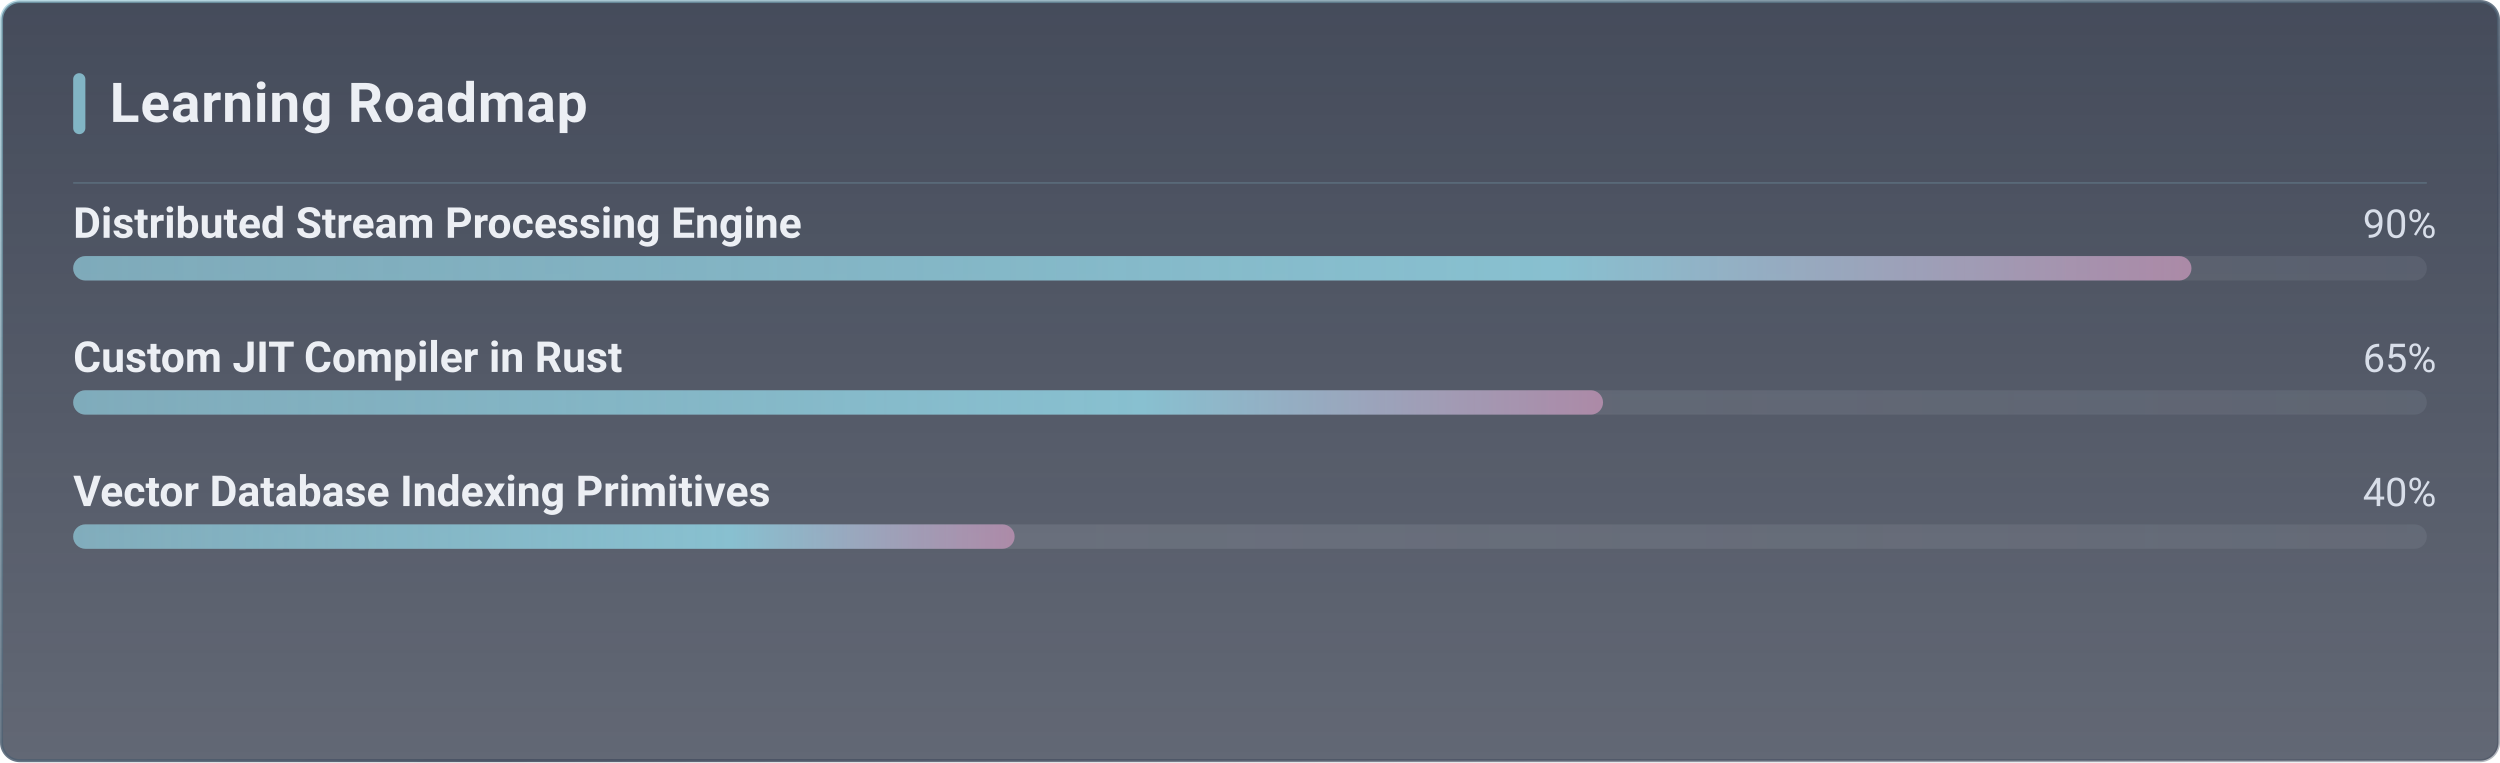
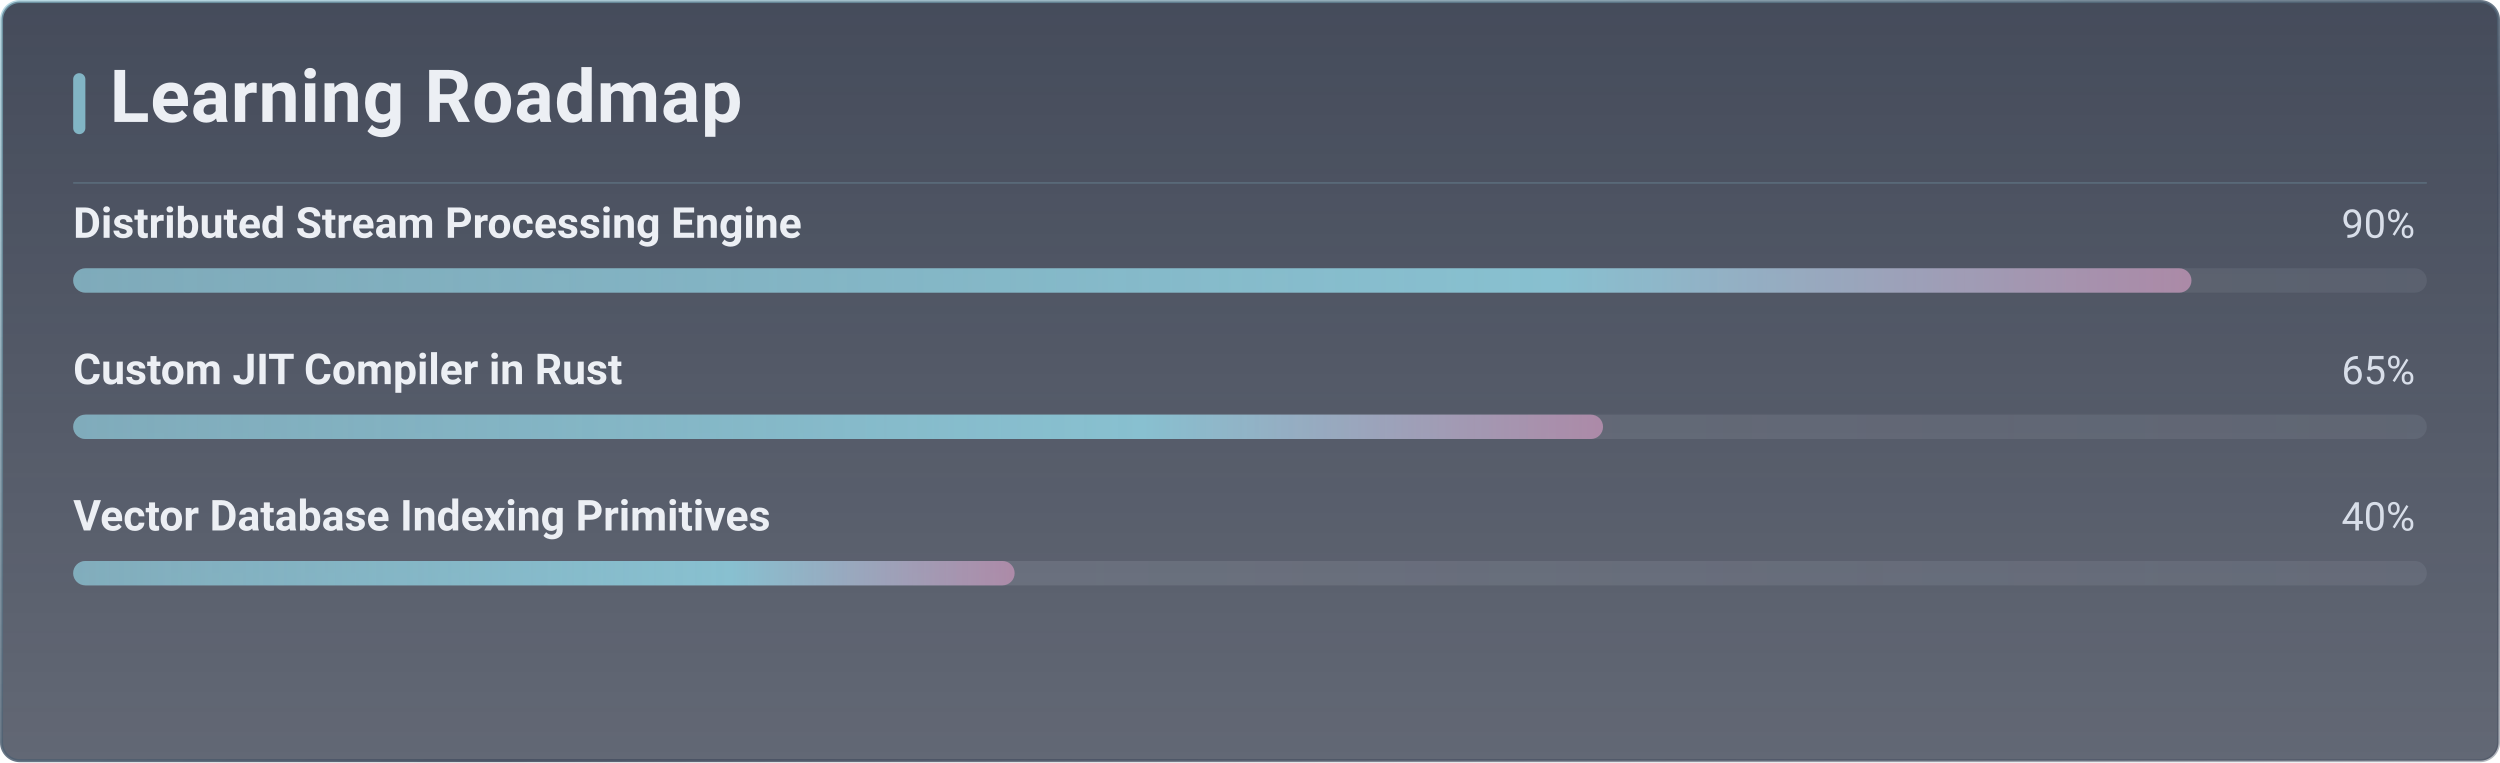
<svg xmlns="http://www.w3.org/2000/svg" width="820" height="250" viewBox="0 0 820 250" role="img">
  <defs>
    <linearGradient id="pf-progress-grad" x1="0%" y1="0%" x2="100%" y2="0%">
      <stop offset="0%" stop-color="#88C0D0" stop-opacity="0.75" />
      <stop offset="70%" stop-color="#88C0D0" />
      <stop offset="100%" stop-color="#B48EAD" stop-opacity="0.9" />
    </linearGradient>
    <linearGradient id="pf-card-border" x1="0%" y1="0%" x2="100%" y2="100%">
      <stop offset="0%" stop-color="#88C0D0" stop-opacity="0.6" />
      <stop offset="60%" stop-color="#434C5E" stop-opacity="0.9" />
      <stop offset="100%" stop-color="#434C5E" stop-opacity="0.4" />
    </linearGradient>
    <linearGradient id="pf-card-bg" x1="0%" y1="0%" x2="0%" y2="100%">
      <stop offset="0%" stop-color="#3B4252" stop-opacity="0.95" />
      <stop offset="100%" stop-color="#3B4252" stop-opacity="0.8" />
    </linearGradient>
-     <linearGradient id="pf-card-gradient" x1="0%" y1="0%" x2="100%" y2="0%">
-       <stop offset="0%" stop-color="#3b0918" />
-       <stop offset="50%" stop-color="#1e1333" />
-       <stop offset="100%" stop-color="#091629" />
+     <linearGradient id="pf-card-gradient" x1="0%" y1="0%" x2="100%" y2="100%">
+       <stop offset="0%" stop-color="#3B4252" />
+       <stop offset="50%" stop-color="#2E3440" />
+       <stop offset="100%" stop-color="#3B4252" />
    </linearGradient>
    <linearGradient id="pf-track-bg" x1="0%" y1="0%" x2="100%" y2="0%">
      <stop offset="0%" stop-color="#D8DEE9" stop-opacity="0.15" />
      <stop offset="100%" stop-color="#D8DEE9" stop-opacity="0.08" />
    </linearGradient>
    <linearGradient id="pf-badge-0" x1="0%" y1="0%" x2="100%" y2="100%">
      <stop offset="0%" stop-color="#3B82F6" stop-opacity="0.25" />
      <stop offset="100%" stop-color="#3B82F6" stop-opacity="0.1" />
    </linearGradient>
    <linearGradient id="pf-badge-1" x1="0%" y1="0%" x2="100%" y2="100%">
      <stop offset="0%" stop-color="#10B981" stop-opacity="0.25" />
      <stop offset="100%" stop-color="#10B981" stop-opacity="0.1" />
    </linearGradient>
    <linearGradient id="pf-badge-2" x1="0%" y1="0%" x2="100%" y2="100%">
      <stop offset="0%" stop-color="#8B5CF6" stop-opacity="0.25" />
      <stop offset="100%" stop-color="#8B5CF6" stop-opacity="0.1" />
    </linearGradient>
    <linearGradient id="pf-badge-3" x1="0%" y1="0%" x2="100%" y2="100%">
      <stop offset="0%" stop-color="#F59E0B" stop-opacity="0.25" />
      <stop offset="100%" stop-color="#F59E0B" stop-opacity="0.1" />
    </linearGradient>
    <linearGradient id="pf-badge-4" x1="0%" y1="0%" x2="100%" y2="100%">
      <stop offset="0%" stop-color="#EF4444" stop-opacity="0.25" />
      <stop offset="100%" stop-color="#EF4444" stop-opacity="0.1" />
    </linearGradient>
    <linearGradient id="pf-badge-5" x1="0%" y1="0%" x2="100%" y2="100%">
      <stop offset="0%" stop-color="#06B6D4" stop-opacity="0.25" />
      <stop offset="100%" stop-color="#06B6D4" stop-opacity="0.1" />
    </linearGradient>
    <linearGradient id="pf-badge-6" x1="0%" y1="0%" x2="100%" y2="100%">
      <stop offset="0%" stop-color="#EC4899" stop-opacity="0.25" />
      <stop offset="100%" stop-color="#EC4899" stop-opacity="0.1" />
    </linearGradient>
    <linearGradient id="pf-badge-7" x1="0%" y1="0%" x2="100%" y2="100%">
      <stop offset="0%" stop-color="#84CC16" stop-opacity="0.25" />
      <stop offset="100%" stop-color="#84CC16" stop-opacity="0.1" />
    </linearGradient>
  </defs>
-   <svg x="0" y="0" width="820" height="250" viewBox="0 0 820 250" fill="none" role="group">
-     <rect x="0.5" y="0.5" width="819" height="249" fill="url(#pf-card-bg)" stroke="url(#pf-card-border)" stroke-width="1" rx="6" />
-     <rect x="24" y="24" width="4" height="20" rx="2" fill="#88C0D0" opacity="0.9" />
-     <text x="36" y="40" font-family="system-ui, -apple-system, BlinkMacSystemFont, 'Segoe UI', Roboto, Helvetica, Arial, sans-serif" font-size="18" font-weight="700" fill="#ECEFF4" letter-spacing="0.3">Learning Roadmap</text>
-     <line x1="24" y1="60" x2="796" y2="60" stroke="#88C0D0" stroke-width="0.5" stroke-opacity="0.25" />
-     <text x="24" y="78" font-family="system-ui, -apple-system, BlinkMacSystemFont, 'Segoe UI', Roboto, Helvetica, Arial, sans-serif" font-size="14" font-weight="600" fill="#ECEFF4">Distributed Stream Processing Engine</text>
-     <text x="775" y="78" font-family="system-ui, -apple-system, BlinkMacSystemFont, 'Segoe UI', Roboto, Helvetica, Arial, sans-serif" font-size="13" font-weight="normal" fill="#D8DEE9">90%</text>
-     <g role="meter" aria-valuenow="90" aria-valuemin="0" aria-valuemax="100">
-       <rect x="24" y="84" width="772" height="8" fill="url(#pf-track-bg)" rx="4" />
-       <rect x="24" y="84" width="694.8" height="8" fill="url(#pf-progress-grad)" rx="4">
-         <animate attributeName="width" from="0" to="694.8" dur="1.32s" calcMode="spline" keySplines="0.25 0.1 0.25 1" fill="freeze" />
-       </rect>
-     </g>
-     <text x="24" y="122" font-family="system-ui, -apple-system, BlinkMacSystemFont, 'Segoe UI', Roboto, Helvetica, Arial, sans-serif" font-size="14" font-weight="600" fill="#ECEFF4">Custom JIT Compiler in Rust</text>
-     <text x="775" y="122" font-family="system-ui, -apple-system, BlinkMacSystemFont, 'Segoe UI', Roboto, Helvetica, Arial, sans-serif" font-size="13" font-weight="normal" fill="#D8DEE9">65%</text>
-     <g role="meter" aria-valuenow="65" aria-valuemin="0" aria-valuemax="100">
-       <rect x="24" y="128" width="772" height="8" fill="url(#pf-track-bg)" rx="4" />
-       <rect x="24" y="128" width="501.8" height="8" fill="url(#pf-progress-grad)" rx="4">
-         <animate attributeName="width" from="0" to="501.8" dur="1.12s" calcMode="spline" keySplines="0.25 0.1 0.25 1" fill="freeze" />
-       </rect>
-     </g>
-     <text x="24" y="166" font-family="system-ui, -apple-system, BlinkMacSystemFont, 'Segoe UI', Roboto, Helvetica, Arial, sans-serif" font-size="14" font-weight="600" fill="#ECEFF4">Vector Database Indexing Primitives</text>
-     <text x="775" y="166" font-family="system-ui, -apple-system, BlinkMacSystemFont, 'Segoe UI', Roboto, Helvetica, Arial, sans-serif" font-size="13" font-weight="normal" fill="#D8DEE9">40%</text>
-     <g role="meter" aria-valuenow="40" aria-valuemin="0" aria-valuemax="100">
-       <rect x="24" y="172" width="772" height="8" fill="url(#pf-track-bg)" rx="4" />
-       <rect x="24" y="172" width="308.8" height="8" fill="url(#pf-progress-grad)" rx="4">
-         <animate attributeName="width" from="0" to="308.8" dur="0.92s" calcMode="spline" keySplines="0.25 0.1 0.25 1" fill="freeze" />
-       </rect>
+   <svg width="820" height="250" viewBox="0 0 820 250" fill="none">
+     <defs>
+       <linearGradient id="pf-progress-grad" x1="0%" y1="0%" x2="100%" y2="0%">
+         <stop offset="0%" stop-color="#88C0D0" stop-opacity="0.75" />
+         <stop offset="70%" stop-color="#88C0D0" />
+         <stop offset="100%" stop-color="#B48EAD" stop-opacity="0.9" />
+       </linearGradient>
+       <linearGradient id="pf-card-border" x1="0%" y1="0%" x2="100%" y2="100%">
+         <stop offset="0%" stop-color="#88C0D0" stop-opacity="0.6" />
+         <stop offset="60%" stop-color="#434C5E" stop-opacity="0.9" />
+         <stop offset="100%" stop-color="#434C5E" stop-opacity="0.4" />
+       </linearGradient>
+       <linearGradient id="pf-card-bg" x1="0%" y1="0%" x2="0%" y2="100%">
+         <stop offset="0%" stop-color="#3B4252" stop-opacity="0.95" />
+         <stop offset="100%" stop-color="#3B4252" stop-opacity="0.8" />
+       </linearGradient>
+       <linearGradient id="pf-card-gradient" x1="0%" y1="0%" x2="100%" y2="100%">
+         <stop offset="0%" stop-color="#3B4252" />
+         <stop offset="50%" stop-color="#2E3440" />
+         <stop offset="100%" stop-color="#3B4252" />
+       </linearGradient>
+       <linearGradient id="pf-track-bg" x1="0%" y1="0%" x2="100%" y2="0%">
+         <stop offset="0%" stop-color="#D8DEE9" stop-opacity="0.15" />
+         <stop offset="100%" stop-color="#D8DEE9" stop-opacity="0.08" />
+       </linearGradient>
+       <linearGradient id="pf-badge-0" x1="0%" y1="0%" x2="100%" y2="100%">
+         <stop offset="0%" stop-color="#3B82F6" stop-opacity="0.25" />
+         <stop offset="100%" stop-color="#3B82F6" stop-opacity="0.1" />
+       </linearGradient>
+       <linearGradient id="pf-badge-1" x1="0%" y1="0%" x2="100%" y2="100%">
+         <stop offset="0%" stop-color="#10B981" stop-opacity="0.25" />
+         <stop offset="100%" stop-color="#10B981" stop-opacity="0.1" />
+       </linearGradient>
+       <linearGradient id="pf-badge-2" x1="0%" y1="0%" x2="100%" y2="100%">
+         <stop offset="0%" stop-color="#8B5CF6" stop-opacity="0.25" />
+         <stop offset="100%" stop-color="#8B5CF6" stop-opacity="0.1" />
+       </linearGradient>
+       <linearGradient id="pf-badge-3" x1="0%" y1="0%" x2="100%" y2="100%">
+         <stop offset="0%" stop-color="#F59E0B" stop-opacity="0.25" />
+         <stop offset="100%" stop-color="#F59E0B" stop-opacity="0.1" />
+       </linearGradient>
+       <linearGradient id="pf-badge-4" x1="0%" y1="0%" x2="100%" y2="100%">
+         <stop offset="0%" stop-color="#EF4444" stop-opacity="0.25" />
+         <stop offset="100%" stop-color="#EF4444" stop-opacity="0.1" />
+       </linearGradient>
+       <linearGradient id="pf-badge-5" x1="0%" y1="0%" x2="100%" y2="100%">
+         <stop offset="0%" stop-color="#06B6D4" stop-opacity="0.25" />
+         <stop offset="100%" stop-color="#06B6D4" stop-opacity="0.1" />
+       </linearGradient>
+       <linearGradient id="pf-badge-6" x1="0%" y1="0%" x2="100%" y2="100%">
+         <stop offset="0%" stop-color="#EC4899" stop-opacity="0.25" />
+         <stop offset="100%" stop-color="#EC4899" stop-opacity="0.1" />
+       </linearGradient>
+       <linearGradient id="pf-badge-7" x1="0%" y1="0%" x2="100%" y2="100%">
+         <stop offset="0%" stop-color="#84CC16" stop-opacity="0.25" />
+         <stop offset="100%" stop-color="#84CC16" stop-opacity="0.1" />
+       </linearGradient>
+     </defs>
+     <g role="group" data-pf-id="card_6c0518">
+       <rect x="0.5" y="0.5" width="819" height="249" fill="url(#pf-card-bg)" stroke="url(#pf-card-border)" stroke-width="1" rx="6" />
+       <rect x="24" y="24" width="4" height="20" rx="2" fill="#88C0D0" opacity="0.9" />
+       <text x="36" y="40" font-family="system-ui, -apple-system, BlinkMacSystemFont, 'Segoe UI', Roboto, Helvetica, Arial, sans-serif" font-size="24" font-weight="700" fill="#ECEFF4" letter-spacing="0.3">Learning Roadmap</text>
+       <line x1="24" y1="60" x2="796" y2="60" stroke="#88C0D0" stroke-width="0.5" stroke-opacity="0.25" />
+       <g data-pf-id="column_9ba34b">
+         <g data-pf-id="column_c7918a">
+           <g data-pf-id="inline_183e22">
+             <text x="24" y="78" font-family="system-ui, -apple-system, BlinkMacSystemFont, 'Segoe UI', Roboto, Helvetica, Arial, sans-serif" font-size="14" font-weight="600" fill="#ECEFF4" data-pf-id="text_0b3e15">Distributed Stream Processing Engine</text>
+             <text x="768.0" y="78" font-family="system-ui, -apple-system, BlinkMacSystemFont, 'Segoe UI', Roboto, Helvetica, Arial, sans-serif" font-size="13" font-weight="normal" fill="#D8DEE9" data-pf-id="text_f69496">90%</text>
+           </g>
+           <g role="meter" aria-valuenow="90" aria-valuemin="0" aria-valuemax="100" data-pf-id="progressbar_5d06c5">
+             <rect x="24" y="88" width="772" height="8" fill="url(#pf-track-bg)" rx="4" />
+             <rect x="24" y="88" width="694.8" height="8" fill="url(#pf-progress-grad)" rx="4">
+               <animate attributeName="width" from="0" to="694.8" dur="1.32s" calcMode="spline" keySplines="0.25 0.1 0.25 1" fill="freeze" />
+             </rect>
+           </g>
+         </g>
+         <g data-pf-id="column_7a5b78">
+           <g data-pf-id="inline_625d36">
+             <text x="24" y="126" font-family="system-ui, -apple-system, BlinkMacSystemFont, 'Segoe UI', Roboto, Helvetica, Arial, sans-serif" font-size="14" font-weight="600" fill="#ECEFF4" data-pf-id="text_b3cb02">Custom JIT Compiler in Rust</text>
+             <text x="768.0" y="126" font-family="system-ui, -apple-system, BlinkMacSystemFont, 'Segoe UI', Roboto, Helvetica, Arial, sans-serif" font-size="13" font-weight="normal" fill="#D8DEE9" data-pf-id="text_0cf51c">65%</text>
+           </g>
+           <g role="meter" aria-valuenow="65" aria-valuemin="0" aria-valuemax="100" data-pf-id="progressbar_ab5725">
+             <rect x="24" y="136" width="772" height="8" fill="url(#pf-track-bg)" rx="4" />
+             <rect x="24" y="136" width="501.8" height="8" fill="url(#pf-progress-grad)" rx="4">
+               <animate attributeName="width" from="0" to="501.8" dur="1.12s" calcMode="spline" keySplines="0.25 0.1 0.25 1" fill="freeze" />
+             </rect>
+           </g>
+         </g>
+         <g data-pf-id="column_c4ae89">
+           <g data-pf-id="inline_1dfa17">
+             <text x="24" y="174" font-family="system-ui, -apple-system, BlinkMacSystemFont, 'Segoe UI', Roboto, Helvetica, Arial, sans-serif" font-size="14" font-weight="600" fill="#ECEFF4" data-pf-id="text_23557e">Vector Database Indexing Primitives</text>
+             <text x="768.0" y="174" font-family="system-ui, -apple-system, BlinkMacSystemFont, 'Segoe UI', Roboto, Helvetica, Arial, sans-serif" font-size="13" font-weight="normal" fill="#D8DEE9" data-pf-id="text_92e924">40%</text>
+           </g>
+           <g role="meter" aria-valuenow="40" aria-valuemin="0" aria-valuemax="100" data-pf-id="progressbar_464819">
+             <rect x="24" y="184" width="772" height="8" fill="url(#pf-track-bg)" rx="4" />
+             <rect x="24" y="184" width="308.8" height="8" fill="url(#pf-progress-grad)" rx="4">
+               <animate attributeName="width" from="0" to="308.8" dur="0.92s" calcMode="spline" keySplines="0.25 0.1 0.25 1" fill="freeze" />
+             </rect>
+           </g>
+         </g>
+       </g>
    </g>
  </svg>
</svg>
